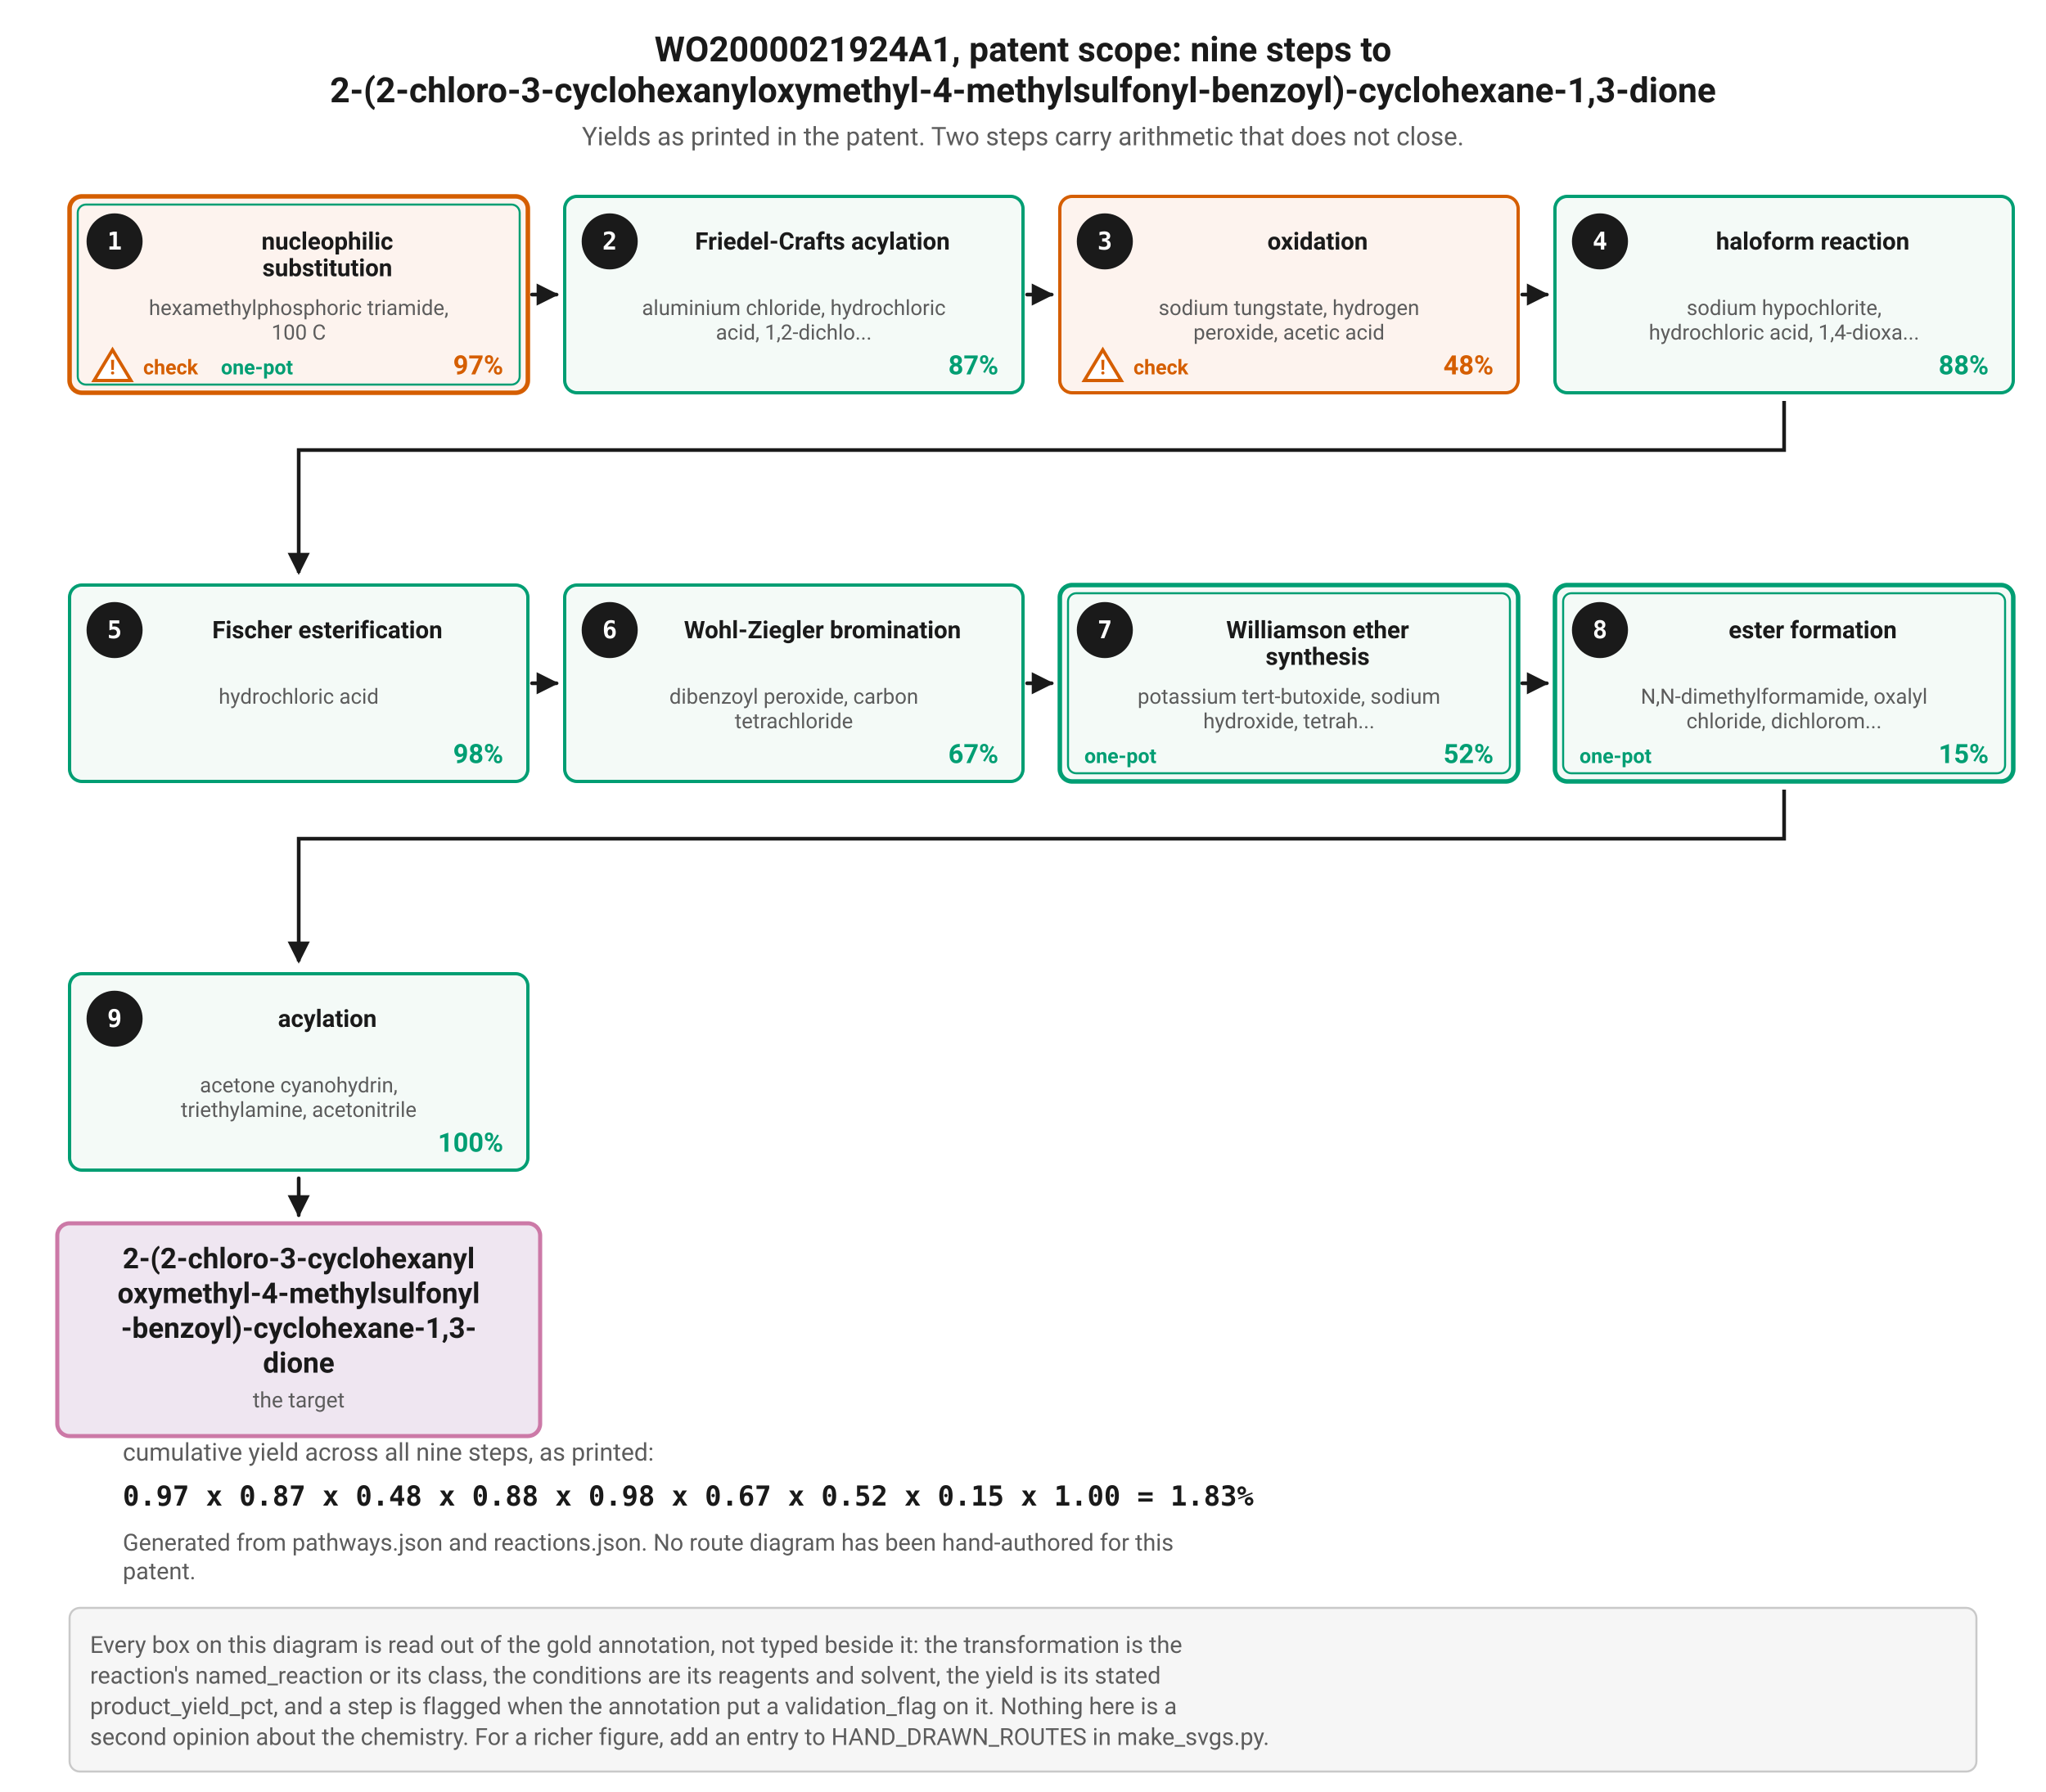
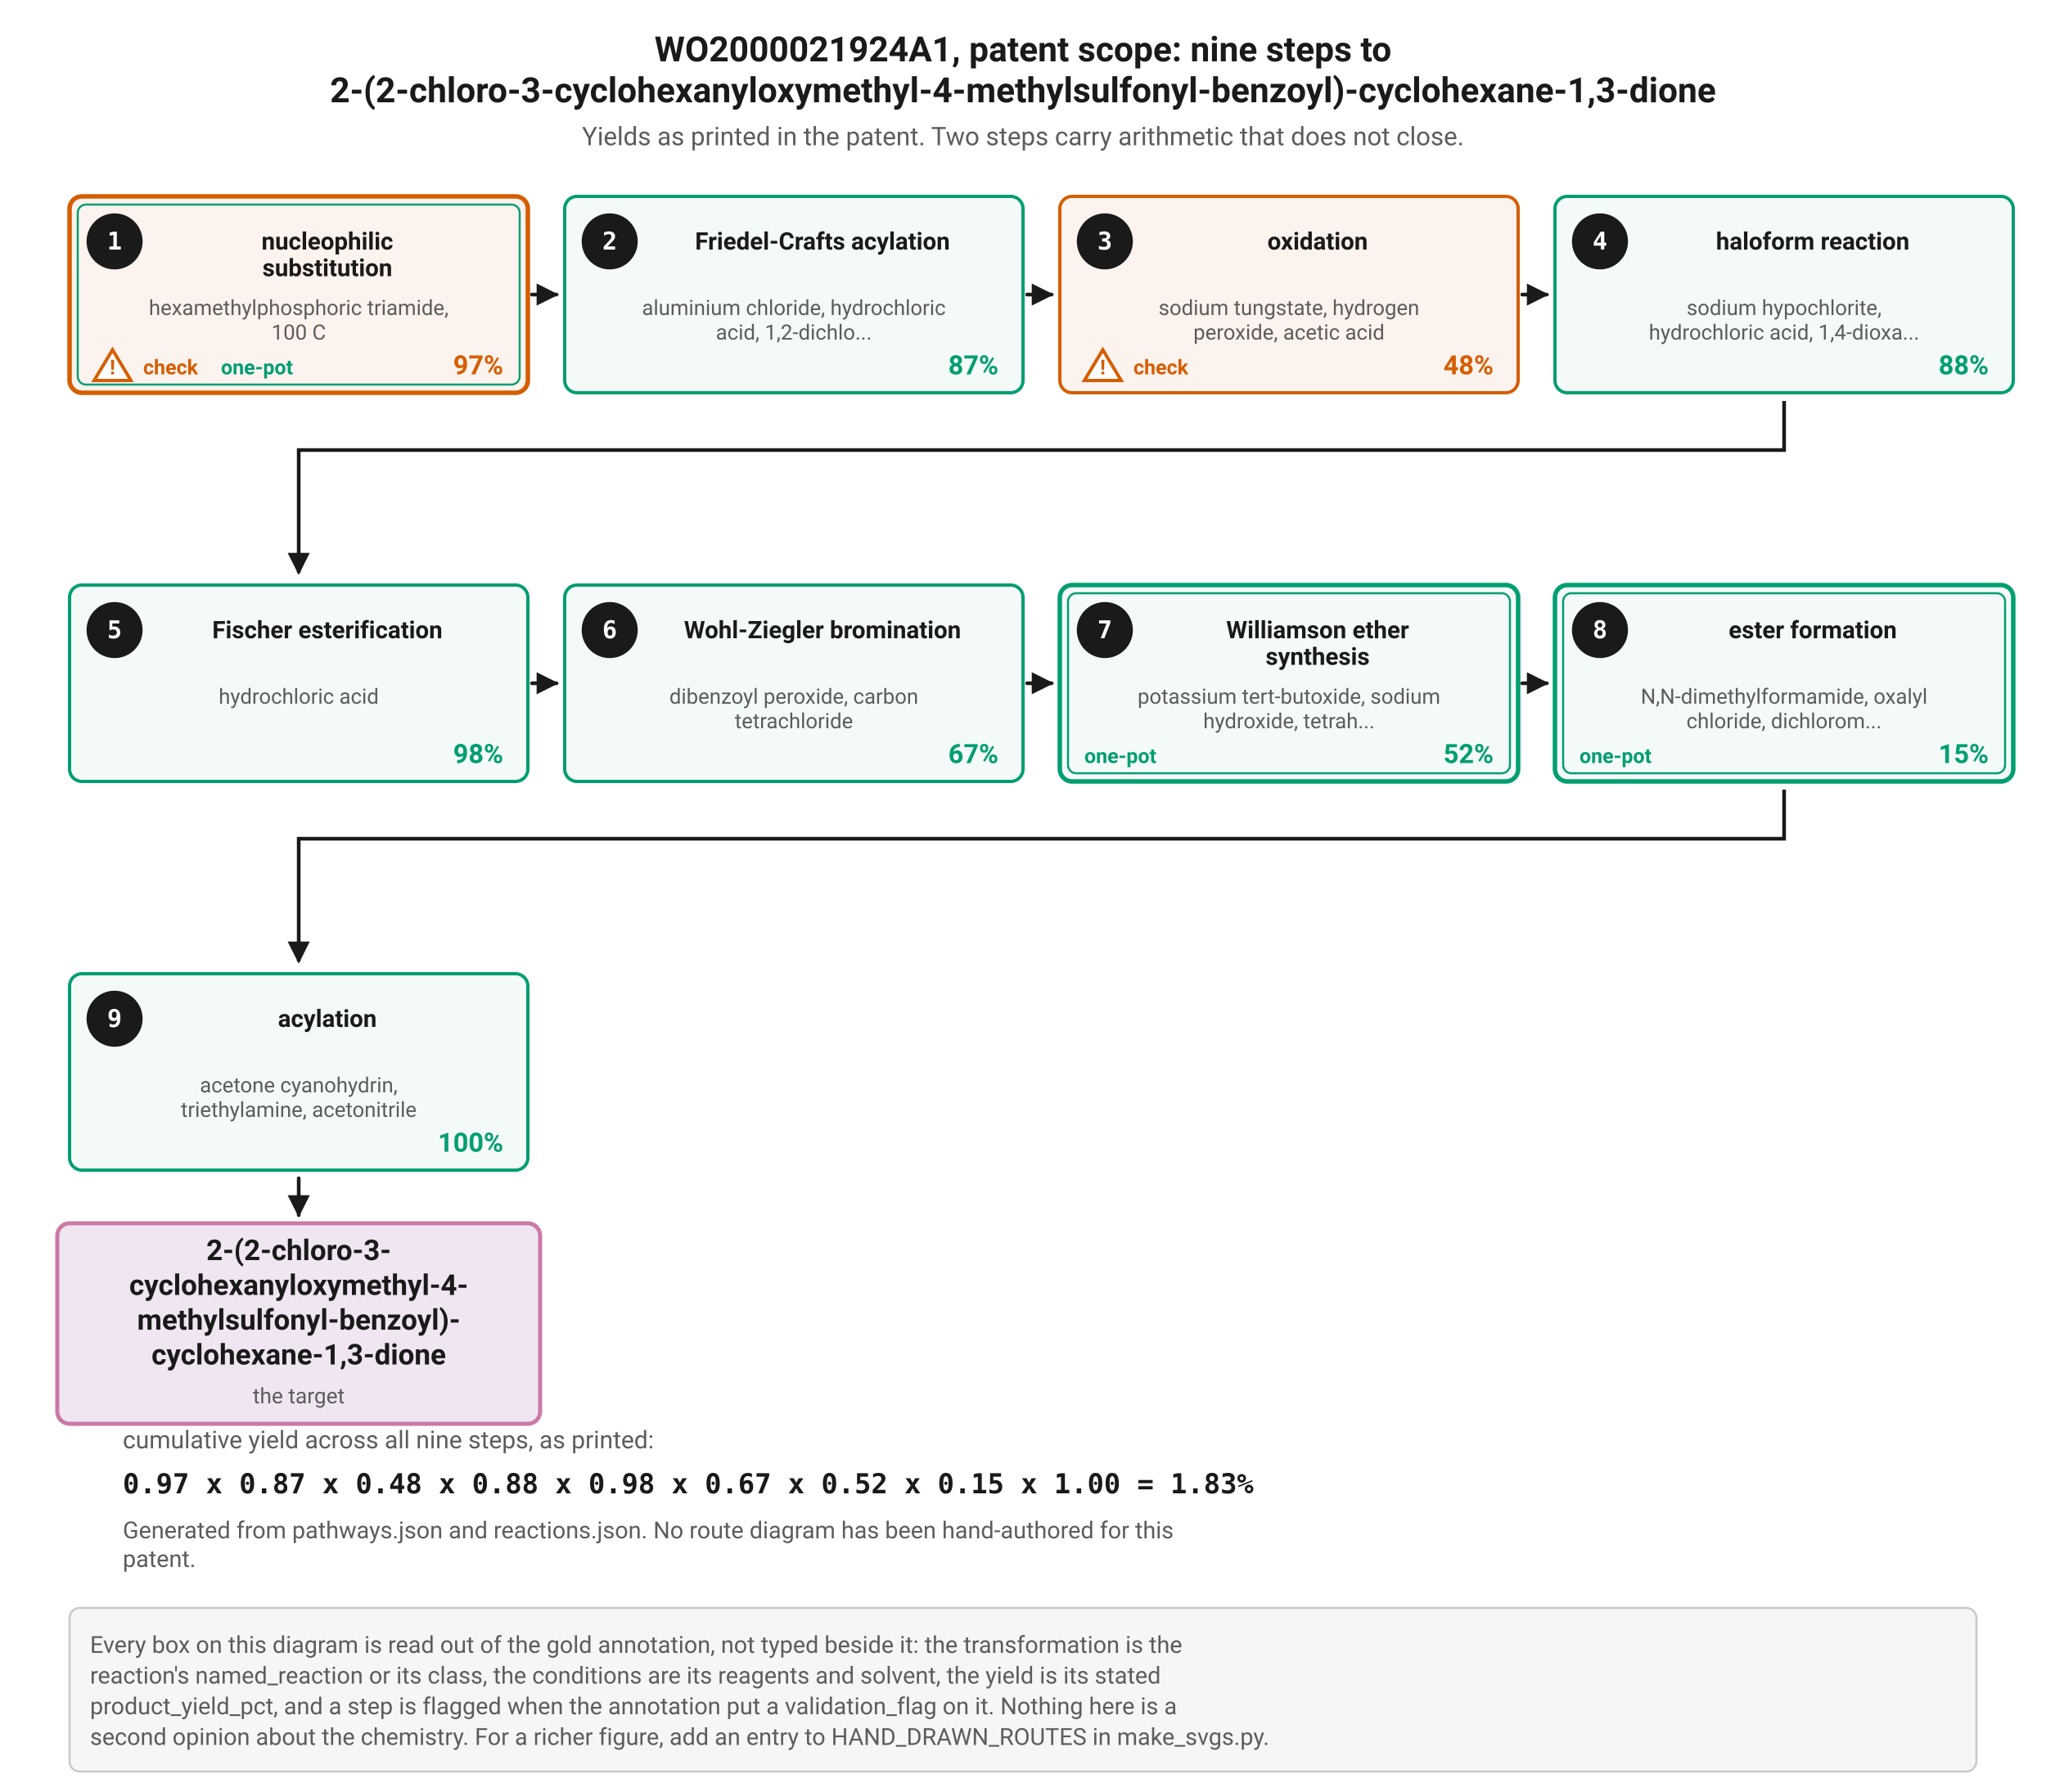
<svg xmlns="http://www.w3.org/2000/svg" viewBox="0 0 1000 876" width="100%" role="img" aria-labelledby="m2t m2d">
  <defs>
    <marker id="m2arrow" viewBox="0 0 10 10" refX="9" refY="5" markerWidth="6" markerHeight="6" orient="auto-start-reverse">
      <path d="M 0 0 L 10 5 L 0 10 z" fill="#1a1a1a" />
    </marker>
    <pattern id="m2hatch" width="7" height="7" patternUnits="userSpaceOnUse" patternTransform="rotate(45)">
      <line x1="0" y1="0" x2="0" y2="7" stroke="#5c5c5c" stroke-width="2.2" />
    </pattern>
  </defs>
  <rect width="1000" height="876" fill="#ffffff" />
  <text x="500" y="30" font-family="ui-sans-serif, -apple-system, Segoe UI, Roboto, sans-serif" font-size="17" font-weight="600" fill="#1a1a1a" text-anchor="middle">WO2000021924A1, patent scope: nine steps to</text>
  <text x="500" y="50" font-family="ui-sans-serif, -apple-system, Segoe UI, Roboto, sans-serif" font-size="17" font-weight="600" fill="#1a1a1a" text-anchor="middle">2-(2-chloro-3-cyclohexanyloxymethyl-4-methylsulfonyl-benzoyl)-cyclohexane-1,3-dione</text>
  <text x="500" y="71" font-family="ui-sans-serif, -apple-system, Segoe UI, Roboto, sans-serif" font-size="12.5" font-weight="normal" fill="#5c5c5c" text-anchor="middle">Yields as printed in the patent. Two steps carry arithmetic that does not close.</text>
  <rect x="34" y="96" width="224" height="96" rx="6" fill="#fdf3ee" fill-opacity="1" stroke="#D55E00" stroke-width="2.2" />
  <rect x="38" y="100" width="216" height="88" rx="4" fill="none" fill-opacity="1" stroke="#009E73" stroke-width="1.0" />
  <circle cx="56" cy="118" r="13" fill="#1a1a1a" stroke="#1a1a1a" stroke-width="1.4" />
  <text x="56" y="122" font-family="ui-monospace, SFMono-Regular, Menlo, monospace" font-size="12" font-weight="700" fill="#ffffff" text-anchor="middle">1</text>
  <text x="160.0" y="122" font-family="ui-sans-serif, -apple-system, Segoe UI, Roboto, sans-serif" font-size="11.8" font-weight="600" fill="#1a1a1a" text-anchor="middle">nucleophilic</text>
  <text x="160.0" y="135" font-family="ui-sans-serif, -apple-system, Segoe UI, Roboto, sans-serif" font-size="11.8" font-weight="600" fill="#1a1a1a" text-anchor="middle">substitution</text>
  <text x="146.0" y="154" font-family="ui-sans-serif, -apple-system, Segoe UI, Roboto, sans-serif" font-size="10.3" font-weight="normal" fill="#5c5c5c" text-anchor="middle">hexamethylphosphoric triamide,</text>
  <text x="146.0" y="166" font-family="ui-sans-serif, -apple-system, Segoe UI, Roboto, sans-serif" font-size="10.3" font-weight="normal" fill="#5c5c5c" text-anchor="middle">100 C</text>
  <text x="246" y="183" font-family="ui-sans-serif, -apple-system, Segoe UI, Roboto, sans-serif" font-size="13" font-weight="700" fill="#D55E00" text-anchor="end">97%</text>
  <text x="108" y="183" font-family="ui-sans-serif, -apple-system, Segoe UI, Roboto, sans-serif" font-size="10" font-weight="600" fill="#009E73" text-anchor="start">one-pot</text>
  <polygon points="46,186 55,171 64,186" fill="#ffffff" stroke="#D55E00" stroke-width="1.6" />
  <text x="55" y="183" font-family="ui-sans-serif, -apple-system, Segoe UI, Roboto, sans-serif" font-size="10" font-weight="700" fill="#D55E00" text-anchor="middle">!</text>
  <text x="70" y="183" font-family="ui-sans-serif, -apple-system, Segoe UI, Roboto, sans-serif" font-size="10" font-weight="600" fill="#D55E00" text-anchor="start">check</text>
  <rect x="276" y="96" width="224" height="96" rx="6" fill="#f4faf7" fill-opacity="1" stroke="#009E73" stroke-width="1.6" />
  <circle cx="298" cy="118" r="13" fill="#1a1a1a" stroke="#1a1a1a" stroke-width="1.4" />
  <text x="298" y="122" font-family="ui-monospace, SFMono-Regular, Menlo, monospace" font-size="12" font-weight="700" fill="#ffffff" text-anchor="middle">2</text>
  <text x="402.0" y="122" font-family="ui-sans-serif, -apple-system, Segoe UI, Roboto, sans-serif" font-size="11.8" font-weight="600" fill="#1a1a1a" text-anchor="middle">Friedel-Crafts acylation</text>
  <text x="388.0" y="154" font-family="ui-sans-serif, -apple-system, Segoe UI, Roboto, sans-serif" font-size="10.3" font-weight="normal" fill="#5c5c5c" text-anchor="middle">aluminium chloride, hydrochloric</text>
  <text x="388.0" y="166" font-family="ui-sans-serif, -apple-system, Segoe UI, Roboto, sans-serif" font-size="10.3" font-weight="normal" fill="#5c5c5c" text-anchor="middle">acid, 1,2-dichlo...</text>
  <text x="488" y="183" font-family="ui-sans-serif, -apple-system, Segoe UI, Roboto, sans-serif" font-size="13" font-weight="700" fill="#009E73" text-anchor="end">87%</text>
  <rect x="518" y="96" width="224" height="96" rx="6" fill="#fdf3ee" fill-opacity="1" stroke="#D55E00" stroke-width="1.6" />
  <circle cx="540" cy="118" r="13" fill="#1a1a1a" stroke="#1a1a1a" stroke-width="1.4" />
  <text x="540" y="122" font-family="ui-monospace, SFMono-Regular, Menlo, monospace" font-size="12" font-weight="700" fill="#ffffff" text-anchor="middle">3</text>
  <text x="644.0" y="122" font-family="ui-sans-serif, -apple-system, Segoe UI, Roboto, sans-serif" font-size="11.8" font-weight="600" fill="#1a1a1a" text-anchor="middle">oxidation</text>
  <text x="630.0" y="154" font-family="ui-sans-serif, -apple-system, Segoe UI, Roboto, sans-serif" font-size="10.3" font-weight="normal" fill="#5c5c5c" text-anchor="middle">sodium tungstate, hydrogen</text>
  <text x="630.0" y="166" font-family="ui-sans-serif, -apple-system, Segoe UI, Roboto, sans-serif" font-size="10.3" font-weight="normal" fill="#5c5c5c" text-anchor="middle">peroxide, acetic acid</text>
  <text x="730" y="183" font-family="ui-sans-serif, -apple-system, Segoe UI, Roboto, sans-serif" font-size="13" font-weight="700" fill="#D55E00" text-anchor="end">48%</text>
  <polygon points="530,186 539,171 548,186" fill="#ffffff" stroke="#D55E00" stroke-width="1.6" />
  <text x="539" y="183" font-family="ui-sans-serif, -apple-system, Segoe UI, Roboto, sans-serif" font-size="10" font-weight="700" fill="#D55E00" text-anchor="middle">!</text>
  <text x="554" y="183" font-family="ui-sans-serif, -apple-system, Segoe UI, Roboto, sans-serif" font-size="10" font-weight="600" fill="#D55E00" text-anchor="start">check</text>
  <rect x="760" y="96" width="224" height="96" rx="6" fill="#f4faf7" fill-opacity="1" stroke="#009E73" stroke-width="1.6" />
  <circle cx="782" cy="118" r="13" fill="#1a1a1a" stroke="#1a1a1a" stroke-width="1.4" />
  <text x="782" y="122" font-family="ui-monospace, SFMono-Regular, Menlo, monospace" font-size="12" font-weight="700" fill="#ffffff" text-anchor="middle">4</text>
  <text x="886.0" y="122" font-family="ui-sans-serif, -apple-system, Segoe UI, Roboto, sans-serif" font-size="11.8" font-weight="600" fill="#1a1a1a" text-anchor="middle">haloform reaction</text>
  <text x="872.0" y="154" font-family="ui-sans-serif, -apple-system, Segoe UI, Roboto, sans-serif" font-size="10.3" font-weight="normal" fill="#5c5c5c" text-anchor="middle">sodium hypochlorite,</text>
  <text x="872.0" y="166" font-family="ui-sans-serif, -apple-system, Segoe UI, Roboto, sans-serif" font-size="10.3" font-weight="normal" fill="#5c5c5c" text-anchor="middle">hydrochloric acid, 1,4-dioxa...</text>
  <text x="972" y="183" font-family="ui-sans-serif, -apple-system, Segoe UI, Roboto, sans-serif" font-size="13" font-weight="700" fill="#009E73" text-anchor="end">88%</text>
  <rect x="34" y="286" width="224" height="96" rx="6" fill="#f4faf7" fill-opacity="1" stroke="#009E73" stroke-width="1.6" />
  <circle cx="56" cy="308" r="13" fill="#1a1a1a" stroke="#1a1a1a" stroke-width="1.4" />
  <text x="56" y="312" font-family="ui-monospace, SFMono-Regular, Menlo, monospace" font-size="12" font-weight="700" fill="#ffffff" text-anchor="middle">5</text>
  <text x="160.0" y="312" font-family="ui-sans-serif, -apple-system, Segoe UI, Roboto, sans-serif" font-size="11.8" font-weight="600" fill="#1a1a1a" text-anchor="middle">Fischer esterification</text>
  <text x="146.0" y="344" font-family="ui-sans-serif, -apple-system, Segoe UI, Roboto, sans-serif" font-size="10.3" font-weight="normal" fill="#5c5c5c" text-anchor="middle">hydrochloric acid</text>
  <text x="246" y="373" font-family="ui-sans-serif, -apple-system, Segoe UI, Roboto, sans-serif" font-size="13" font-weight="700" fill="#009E73" text-anchor="end">98%</text>
  <rect x="276" y="286" width="224" height="96" rx="6" fill="#f4faf7" fill-opacity="1" stroke="#009E73" stroke-width="1.6" />
  <circle cx="298" cy="308" r="13" fill="#1a1a1a" stroke="#1a1a1a" stroke-width="1.4" />
  <text x="298" y="312" font-family="ui-monospace, SFMono-Regular, Menlo, monospace" font-size="12" font-weight="700" fill="#ffffff" text-anchor="middle">6</text>
  <text x="402.0" y="312" font-family="ui-sans-serif, -apple-system, Segoe UI, Roboto, sans-serif" font-size="11.8" font-weight="600" fill="#1a1a1a" text-anchor="middle">Wohl-Ziegler bromination</text>
  <text x="388.0" y="344" font-family="ui-sans-serif, -apple-system, Segoe UI, Roboto, sans-serif" font-size="10.3" font-weight="normal" fill="#5c5c5c" text-anchor="middle">dibenzoyl peroxide, carbon</text>
  <text x="388.0" y="356" font-family="ui-sans-serif, -apple-system, Segoe UI, Roboto, sans-serif" font-size="10.3" font-weight="normal" fill="#5c5c5c" text-anchor="middle">tetrachloride</text>
  <text x="488" y="373" font-family="ui-sans-serif, -apple-system, Segoe UI, Roboto, sans-serif" font-size="13" font-weight="700" fill="#009E73" text-anchor="end">67%</text>
  <rect x="518" y="286" width="224" height="96" rx="6" fill="#f4faf7" fill-opacity="1" stroke="#009E73" stroke-width="2.2" />
  <rect x="522" y="290" width="216" height="88" rx="4" fill="none" fill-opacity="1" stroke="#009E73" stroke-width="1.0" />
  <circle cx="540" cy="308" r="13" fill="#1a1a1a" stroke="#1a1a1a" stroke-width="1.4" />
  <text x="540" y="312" font-family="ui-monospace, SFMono-Regular, Menlo, monospace" font-size="12" font-weight="700" fill="#ffffff" text-anchor="middle">7</text>
  <text x="644.0" y="312" font-family="ui-sans-serif, -apple-system, Segoe UI, Roboto, sans-serif" font-size="11.8" font-weight="600" fill="#1a1a1a" text-anchor="middle">Williamson ether</text>
  <text x="644.0" y="325" font-family="ui-sans-serif, -apple-system, Segoe UI, Roboto, sans-serif" font-size="11.8" font-weight="600" fill="#1a1a1a" text-anchor="middle">synthesis</text>
  <text x="630.0" y="344" font-family="ui-sans-serif, -apple-system, Segoe UI, Roboto, sans-serif" font-size="10.3" font-weight="normal" fill="#5c5c5c" text-anchor="middle">potassium tert-butoxide, sodium</text>
  <text x="630.0" y="356" font-family="ui-sans-serif, -apple-system, Segoe UI, Roboto, sans-serif" font-size="10.3" font-weight="normal" fill="#5c5c5c" text-anchor="middle">hydroxide, tetrah...</text>
  <text x="730" y="373" font-family="ui-sans-serif, -apple-system, Segoe UI, Roboto, sans-serif" font-size="13" font-weight="700" fill="#009E73" text-anchor="end">52%</text>
  <text x="530" y="373" font-family="ui-sans-serif, -apple-system, Segoe UI, Roboto, sans-serif" font-size="10" font-weight="600" fill="#009E73" text-anchor="start">one-pot</text>
  <rect x="760" y="286" width="224" height="96" rx="6" fill="#f4faf7" fill-opacity="1" stroke="#009E73" stroke-width="2.2" />
  <rect x="764" y="290" width="216" height="88" rx="4" fill="none" fill-opacity="1" stroke="#009E73" stroke-width="1.0" />
  <circle cx="782" cy="308" r="13" fill="#1a1a1a" stroke="#1a1a1a" stroke-width="1.4" />
  <text x="782" y="312" font-family="ui-monospace, SFMono-Regular, Menlo, monospace" font-size="12" font-weight="700" fill="#ffffff" text-anchor="middle">8</text>
  <text x="886.0" y="312" font-family="ui-sans-serif, -apple-system, Segoe UI, Roboto, sans-serif" font-size="11.8" font-weight="600" fill="#1a1a1a" text-anchor="middle">ester formation</text>
  <text x="872.0" y="344" font-family="ui-sans-serif, -apple-system, Segoe UI, Roboto, sans-serif" font-size="10.3" font-weight="normal" fill="#5c5c5c" text-anchor="middle">N,N-dimethylformamide, oxalyl</text>
  <text x="872.0" y="356" font-family="ui-sans-serif, -apple-system, Segoe UI, Roboto, sans-serif" font-size="10.3" font-weight="normal" fill="#5c5c5c" text-anchor="middle">chloride, dichlorom...</text>
  <text x="972" y="373" font-family="ui-sans-serif, -apple-system, Segoe UI, Roboto, sans-serif" font-size="13" font-weight="700" fill="#009E73" text-anchor="end">15%</text>
  <text x="772" y="373" font-family="ui-sans-serif, -apple-system, Segoe UI, Roboto, sans-serif" font-size="10" font-weight="600" fill="#009E73" text-anchor="start">one-pot</text>
  <rect x="34" y="476" width="224" height="96" rx="6" fill="#f4faf7" fill-opacity="1" stroke="#009E73" stroke-width="1.6" />
  <circle cx="56" cy="498" r="13" fill="#1a1a1a" stroke="#1a1a1a" stroke-width="1.4" />
  <text x="56" y="502" font-family="ui-monospace, SFMono-Regular, Menlo, monospace" font-size="12" font-weight="700" fill="#ffffff" text-anchor="middle">9</text>
  <text x="160.0" y="502" font-family="ui-sans-serif, -apple-system, Segoe UI, Roboto, sans-serif" font-size="11.8" font-weight="600" fill="#1a1a1a" text-anchor="middle">acylation</text>
  <text x="146.0" y="534" font-family="ui-sans-serif, -apple-system, Segoe UI, Roboto, sans-serif" font-size="10.3" font-weight="normal" fill="#5c5c5c" text-anchor="middle">acetone cyanohydrin,</text>
  <text x="146.0" y="546" font-family="ui-sans-serif, -apple-system, Segoe UI, Roboto, sans-serif" font-size="10.3" font-weight="normal" fill="#5c5c5c" text-anchor="middle">triethylamine, acetonitrile</text>
  <text x="246" y="563" font-family="ui-sans-serif, -apple-system, Segoe UI, Roboto, sans-serif" font-size="13" font-weight="700" fill="#009E73" text-anchor="end">100%</text>
  <line x1="260" y1="144.0" x2="272" y2="144.0" stroke="#1a1a1a" stroke-width="1.8" stroke-linecap="round" marker-end="url(#m2arrow)" />
  <line x1="502" y1="144.0" x2="514" y2="144.0" stroke="#1a1a1a" stroke-width="1.8" stroke-linecap="round" marker-end="url(#m2arrow)" />
  <line x1="744" y1="144.0" x2="756" y2="144.0" stroke="#1a1a1a" stroke-width="1.8" stroke-linecap="round" marker-end="url(#m2arrow)" />
  <line x1="260" y1="334.0" x2="272" y2="334.0" stroke="#1a1a1a" stroke-width="1.8" stroke-linecap="round" marker-end="url(#m2arrow)" />
  <line x1="502" y1="334.0" x2="514" y2="334.0" stroke="#1a1a1a" stroke-width="1.8" stroke-linecap="round" marker-end="url(#m2arrow)" />
  <line x1="744" y1="334.0" x2="756" y2="334.0" stroke="#1a1a1a" stroke-width="1.8" stroke-linecap="round" marker-end="url(#m2arrow)" />
  <path d="M 872.0 196 L 872.0 220 L 146.0 220 L 146.0 280" fill="none" stroke="#1a1a1a" stroke-width="1.8" marker-end="url(#m2arrow)" />
  <path d="M 872.0 386 L 872.0 410 L 146.0 410 L 146.0 470" fill="none" stroke="#1a1a1a" stroke-width="1.8" marker-end="url(#m2arrow)" />
-   <rect x="28" y="598" width="236" height="104" rx="6" fill="#efe6f1" fill-opacity="1" stroke="#CC79A7" stroke-width="2" />
-   <text x="146.0" y="620" font-family="ui-sans-serif, -apple-system, Segoe UI, Roboto, sans-serif" font-size="14" font-weight="700" fill="#1a1a1a" text-anchor="middle">2-(2-chloro-3-cyclohexanyl</text>
-   <text x="146.0" y="637" font-family="ui-sans-serif, -apple-system, Segoe UI, Roboto, sans-serif" font-size="14" font-weight="700" fill="#1a1a1a" text-anchor="middle">oxymethyl-4-methylsulfonyl</text>
-   <text x="146.0" y="654" font-family="ui-sans-serif, -apple-system, Segoe UI, Roboto, sans-serif" font-size="14" font-weight="700" fill="#1a1a1a" text-anchor="middle">-benzoyl)-cyclohexane-1,3-</text>
-   <text x="146.0" y="671" font-family="ui-sans-serif, -apple-system, Segoe UI, Roboto, sans-serif" font-size="14" font-weight="700" fill="#1a1a1a" text-anchor="middle">dione</text>
-   <text x="146.0" y="688" font-family="ui-sans-serif, -apple-system, Segoe UI, Roboto, sans-serif" font-size="10.5" font-weight="normal" fill="#5c5c5c" text-anchor="middle">the target</text>
+   <rect x="28" y="598" width="236" height="98" rx="6" fill="#efe6f1" fill-opacity="1" stroke="#CC79A7" stroke-width="2" />
+   <text x="146.0" y="616" font-family="ui-sans-serif, -apple-system, Segoe UI, Roboto, sans-serif" font-size="14" font-weight="700" fill="#1a1a1a" text-anchor="middle">2-(2-chloro-3-</text>
+   <text x="146.0" y="633" font-family="ui-sans-serif, -apple-system, Segoe UI, Roboto, sans-serif" font-size="14" font-weight="700" fill="#1a1a1a" text-anchor="middle">cyclohexanyloxymethyl-4-</text>
+   <text x="146.0" y="650" font-family="ui-sans-serif, -apple-system, Segoe UI, Roboto, sans-serif" font-size="14" font-weight="700" fill="#1a1a1a" text-anchor="middle">methylsulfonyl-benzoyl)-</text>
+   <text x="146.0" y="667" font-family="ui-sans-serif, -apple-system, Segoe UI, Roboto, sans-serif" font-size="14" font-weight="700" fill="#1a1a1a" text-anchor="middle">cyclohexane-1,3-dione</text>
+   <text x="146.0" y="686" font-family="ui-sans-serif, -apple-system, Segoe UI, Roboto, sans-serif" font-size="10.5" font-weight="normal" fill="#5c5c5c" text-anchor="middle">the target</text>
  <line x1="146.0" y1="576" x2="146.0" y2="594" stroke="#1a1a1a" stroke-width="1.8" stroke-linecap="round" marker-end="url(#m2arrow)" />
-   <text x="60" y="714" font-family="ui-sans-serif, -apple-system, Segoe UI, Roboto, sans-serif" font-size="12" font-weight="normal" fill="#5c5c5c" text-anchor="start">cumulative yield across all nine steps, as printed:</text>
-   <text x="60" y="736" font-family="ui-monospace, SFMono-Regular, Menlo, monospace" font-size="13.5" font-weight="700" fill="#1a1a1a" text-anchor="start">0.97 x 0.87 x 0.48 x 0.88 x 0.98 x 0.67 x 0.52 x 0.15 x 1.00  =  1.83%</text>
-   <text x="60" y="758" font-family="ui-sans-serif, -apple-system, Segoe UI, Roboto, sans-serif" font-size="11.5" font-weight="normal" fill="#5c5c5c" text-anchor="start">Generated from pathways.json and reactions.json. No route diagram has been hand-authored for this</text>
-   <text x="60" y="772" font-family="ui-sans-serif, -apple-system, Segoe UI, Roboto, sans-serif" font-size="11.5" font-weight="normal" fill="#5c5c5c" text-anchor="start">patent.</text>
+   <text x="60" y="708" font-family="ui-sans-serif, -apple-system, Segoe UI, Roboto, sans-serif" font-size="12" font-weight="normal" fill="#5c5c5c" text-anchor="start">cumulative yield across all nine steps, as printed:</text>
+   <text x="60" y="730" font-family="ui-monospace, SFMono-Regular, Menlo, monospace" font-size="13.5" font-weight="700" fill="#1a1a1a" text-anchor="start">0.97 x 0.87 x 0.48 x 0.88 x 0.98 x 0.67 x 0.52 x 0.15 x 1.00  =  1.83%</text>
+   <text x="60" y="752" font-family="ui-sans-serif, -apple-system, Segoe UI, Roboto, sans-serif" font-size="11.5" font-weight="normal" fill="#5c5c5c" text-anchor="start">Generated from pathways.json and reactions.json. No route diagram has been hand-authored for this</text>
+   <text x="60" y="766" font-family="ui-sans-serif, -apple-system, Segoe UI, Roboto, sans-serif" font-size="11.5" font-weight="normal" fill="#5c5c5c" text-anchor="start">patent.</text>
  <rect x="34" y="786" width="932" height="80" rx="5" fill="#f6f6f6" fill-opacity="1" stroke="#c9c9c9" stroke-width="1" />
  <text x="44" y="808" font-family="ui-sans-serif, -apple-system, Segoe UI, Roboto, sans-serif" font-size="11.5" font-weight="normal" fill="#5c5c5c" text-anchor="start">Every box on this diagram is read out of the gold annotation, not typed beside it: the transformation is the</text>
  <text x="44" y="823" font-family="ui-sans-serif, -apple-system, Segoe UI, Roboto, sans-serif" font-size="11.5" font-weight="normal" fill="#5c5c5c" text-anchor="start">reaction's named_reaction or its class, the conditions are its reagents and solvent, the yield is its stated</text>
  <text x="44" y="838" font-family="ui-sans-serif, -apple-system, Segoe UI, Roboto, sans-serif" font-size="11.5" font-weight="normal" fill="#5c5c5c" text-anchor="start">product_yield_pct, and a step is flagged when the annotation put a validation_flag on it. Nothing here is a</text>
  <text x="44" y="853" font-family="ui-sans-serif, -apple-system, Segoe UI, Roboto, sans-serif" font-size="11.5" font-weight="normal" fill="#5c5c5c" text-anchor="start">second opinion about the chemistry. For a richer figure, add an entry to HAND_DRAWN_ROUTES in make_svgs.py.</text>
</svg>
